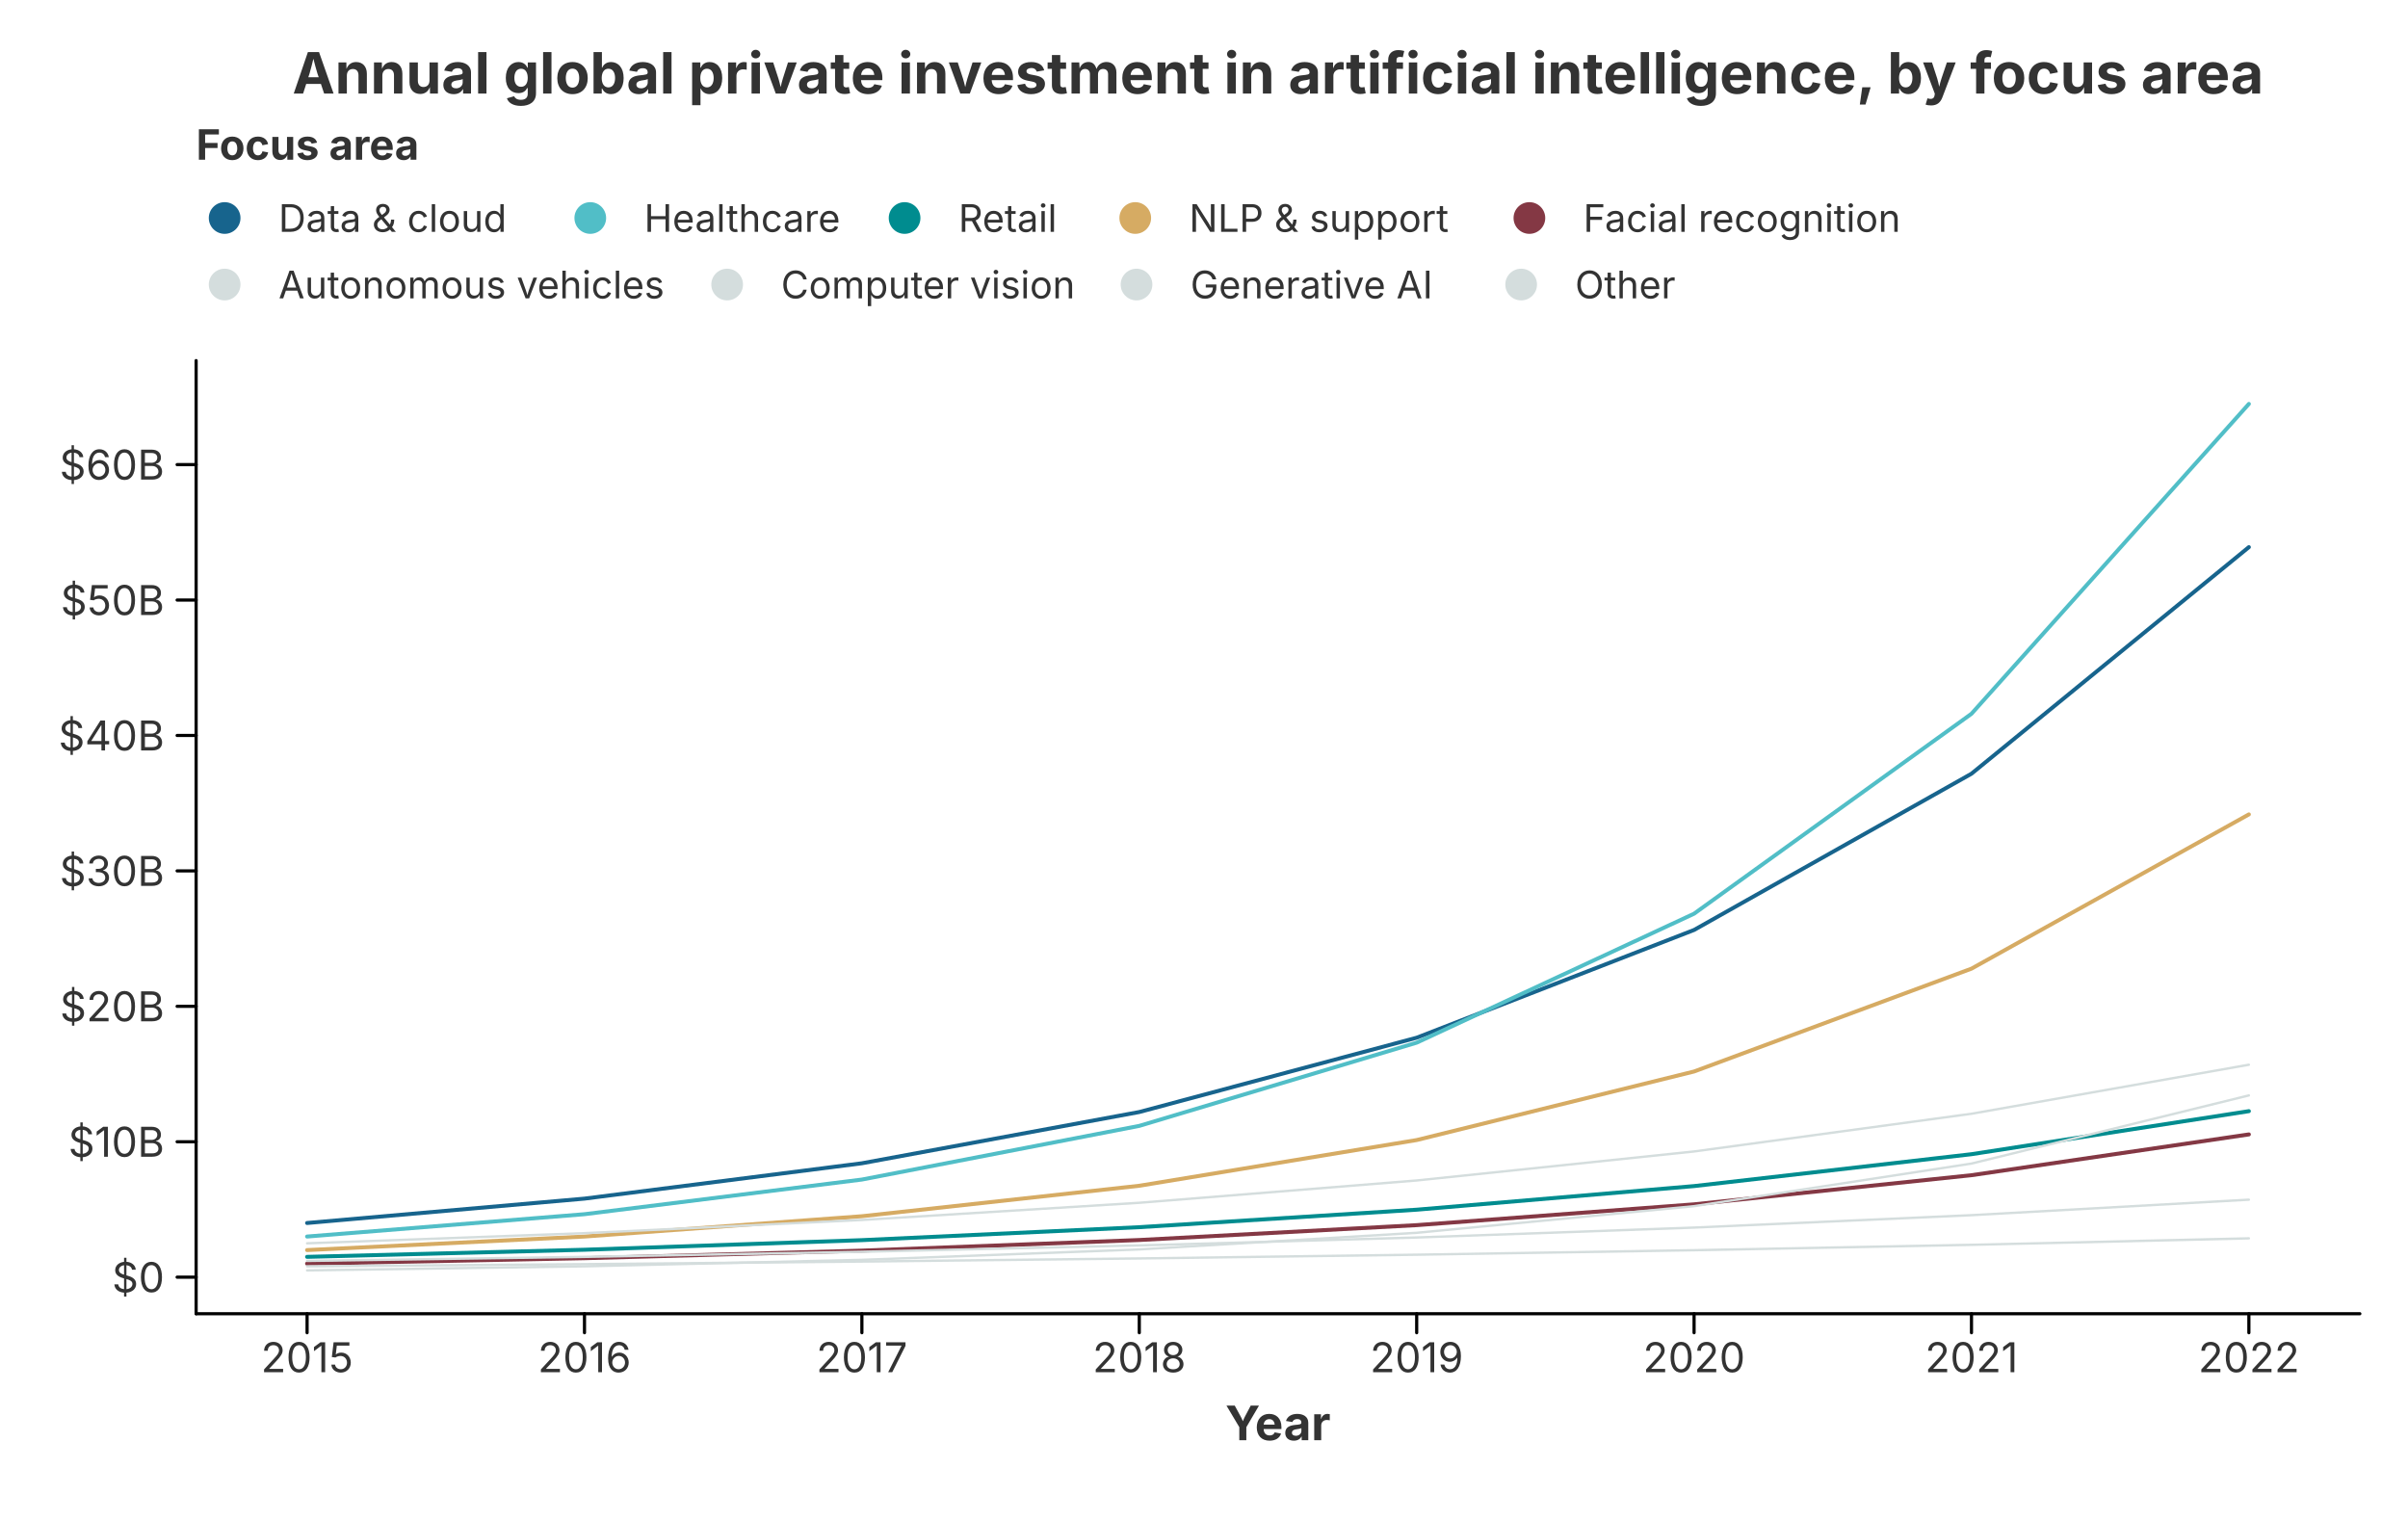
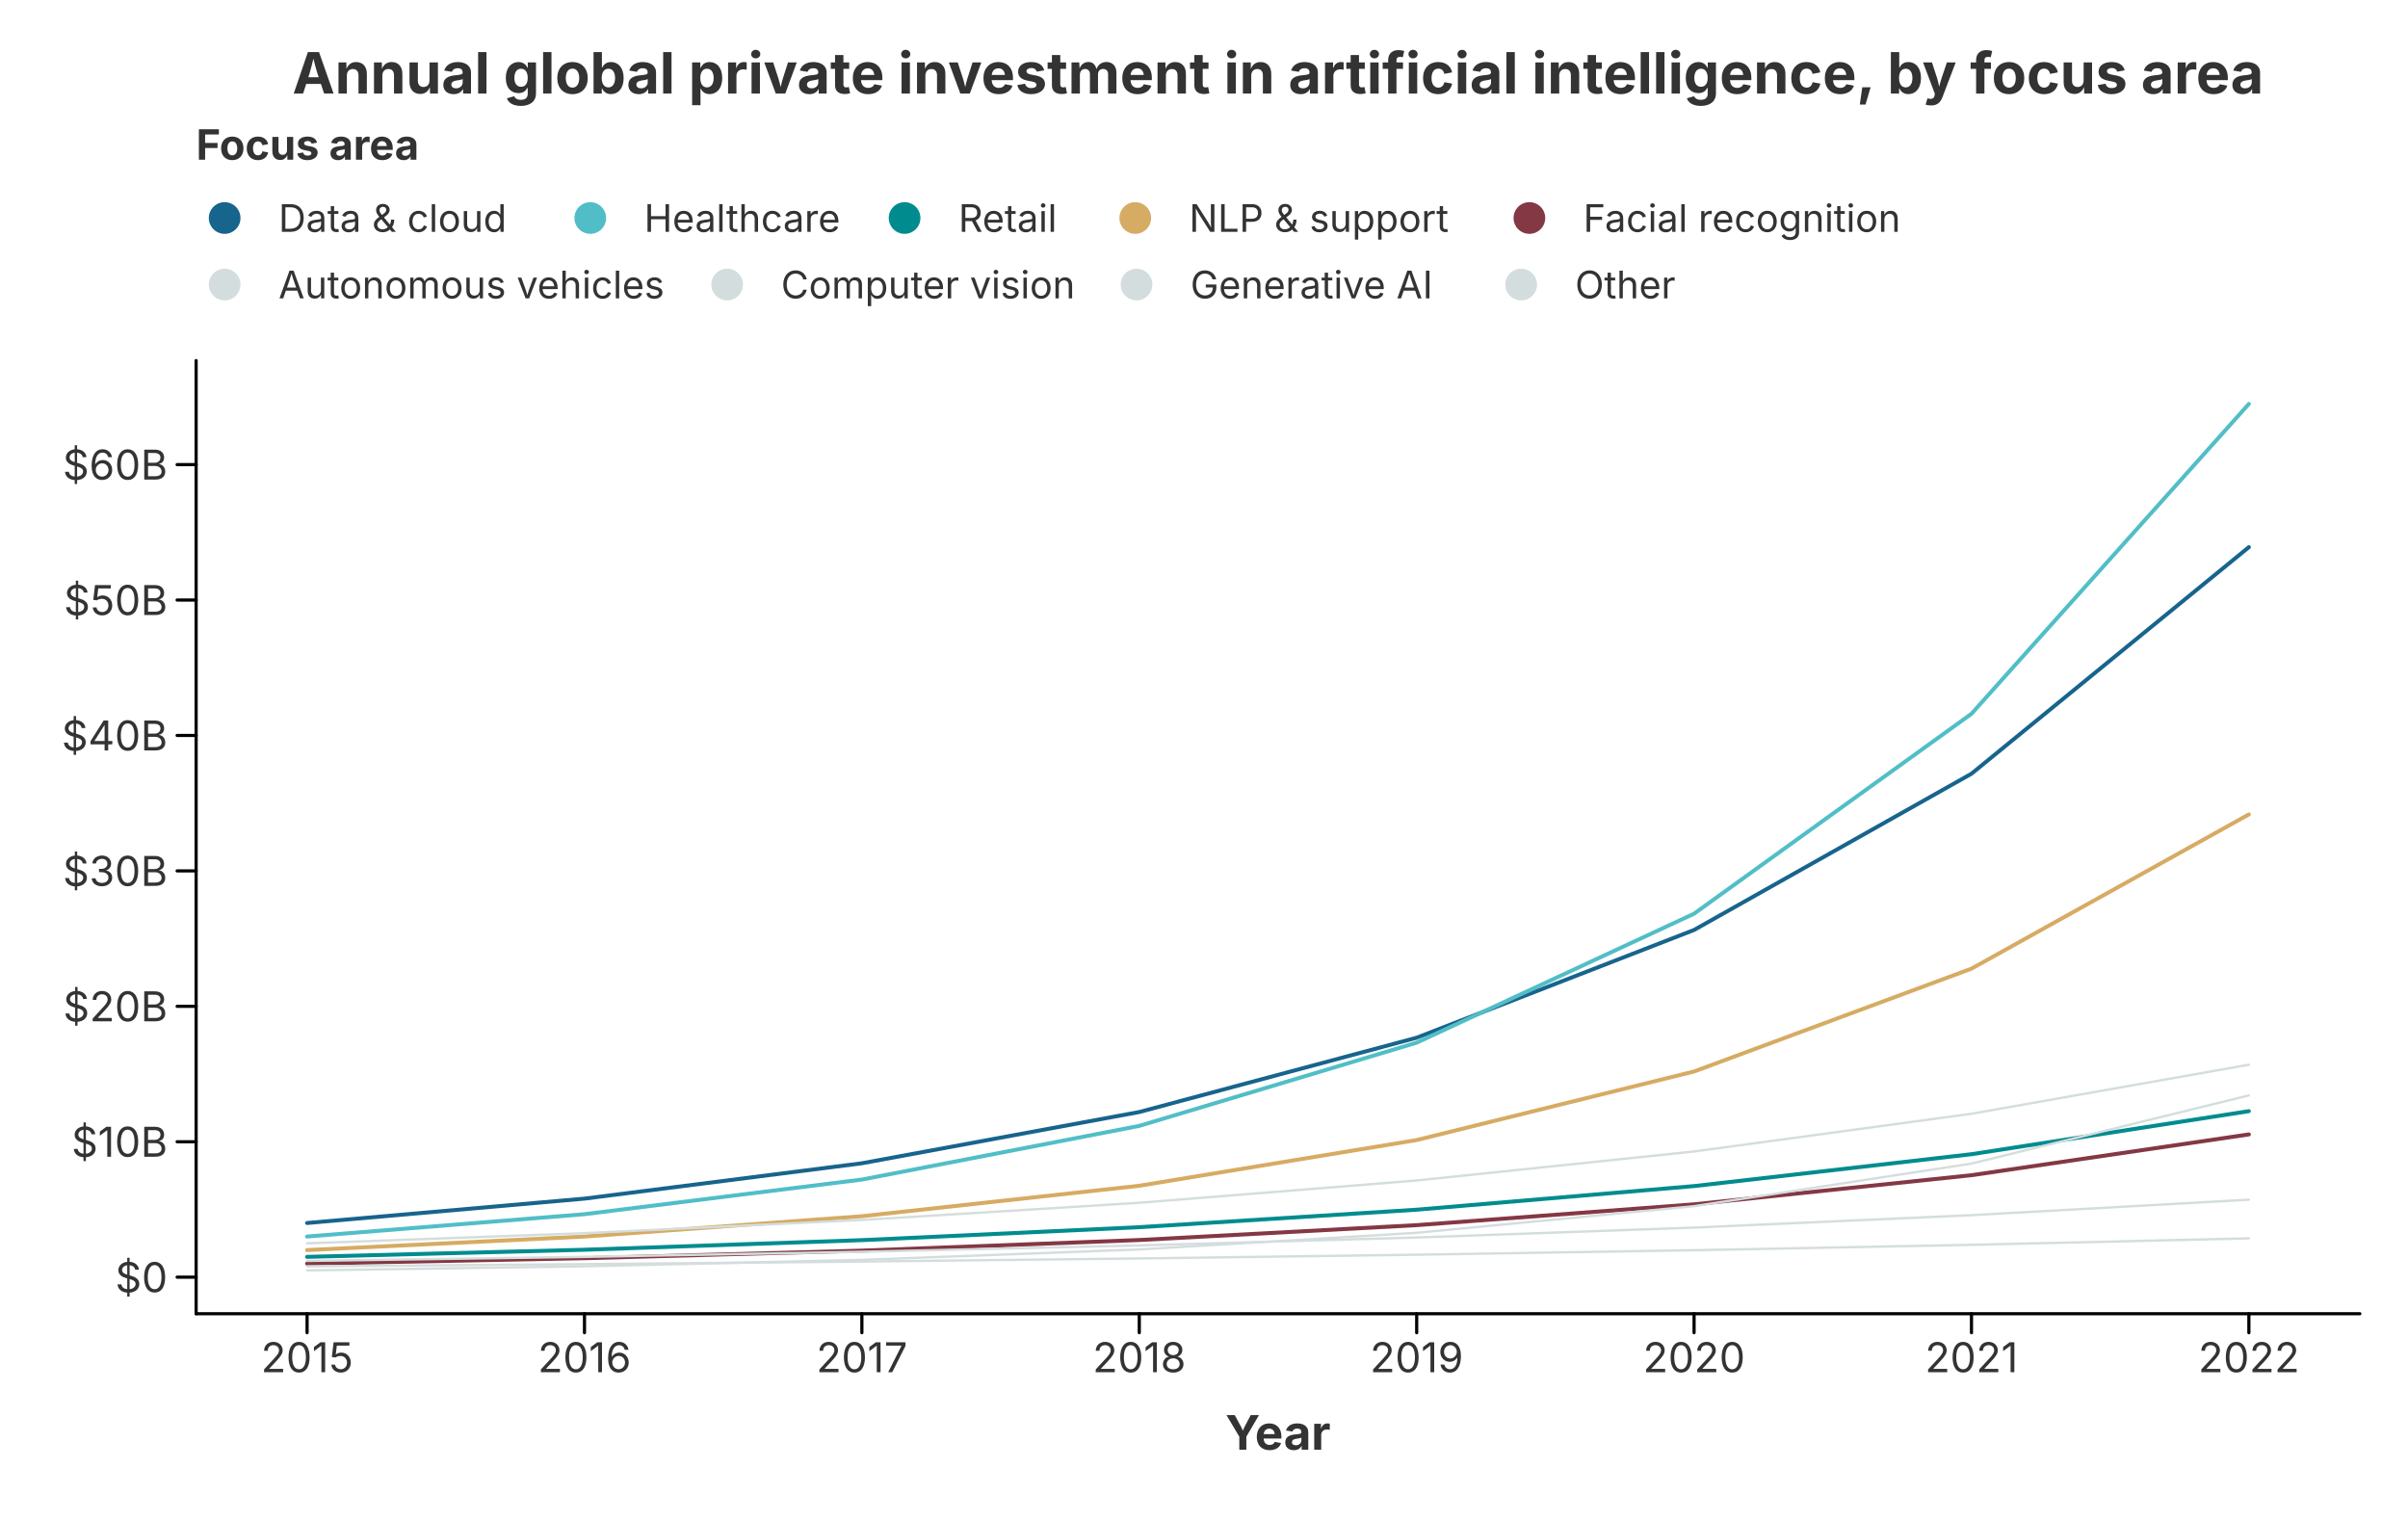
<svg xmlns="http://www.w3.org/2000/svg" width="760" height="480" viewBox="0 0 760 480">
  <rect x="0.000" y="0.000" width="760.000" height="480.000" fill="rgba(255,255,255,1.000)" stroke="none" stroke-width="0.000" fill-opacity="1.000" stroke-opacity="1.000" />
  <text x="403.350" y="22.800" font-size="18.0" font-family="Inter, -apple-system, BlinkMacSystemFont, 'Segoe UI', Roboto, Helvetica, Arial, 'PingFang SC', 'Microsoft YaHei', Ubuntu, Cantarell, 'Noto Sans', sans-serif" fill="rgba(51,51,51,1.000)" fill-opacity="1.000" text-anchor="middle" font-weight="bold" font-style="normal" dominant-baseline="middle" transform="rotate(0 403.350 22.800)">Annual global private investment in artificial intelligence, by focus area</text>
  <defs>
    <clipPath id="plot-clip-area-0">
      <rect x="61.900" y="113.800" width="682.900" height="300.800" />
    </clipPath>
  </defs>
  <g clip-path="url(#plot-clip-area-0)">
    <path d="M 96.921 385.969 L 184.472 378.276 L 272.023 367.121 L 359.574 350.946 L 447.126 327.493 L 534.677 293.486 L 622.228 244.176 L 709.779 172.677" fill="none" stroke="rgba(23,100,141,1.000)" stroke-width="1.250" stroke-opacity="1.000" stroke-linejoin="round" stroke-linecap="round" />
    <path d="M 96.921 390.243 L 184.472 383.191 L 272.023 372.260 L 359.574 355.318 L 447.126 329.058 L 534.677 288.354 L 622.228 225.263 L 709.779 127.473" fill="none" stroke="rgba(81,190,199,1.000)" stroke-width="1.250" stroke-opacity="1.000" stroke-linejoin="round" stroke-linecap="round" />
    <path d="M 96.921 396.653 L 184.472 394.410 L 272.023 391.380 L 359.574 387.291 L 447.126 381.771 L 534.677 374.318 L 622.228 364.257 L 709.779 350.674" fill="none" stroke="rgba(0,140,143,1.000)" stroke-width="1.250" stroke-opacity="1.000" stroke-linejoin="round" stroke-linecap="round" />
    <path d="M 96.921 394.516 L 184.472 390.243 L 272.023 383.832 L 359.574 374.216 L 447.126 359.791 L 534.677 338.155 L 622.228 305.700 L 709.779 257.018" fill="none" stroke="rgba(214,171,99,1.000)" stroke-width="1.250" stroke-opacity="1.000" stroke-linejoin="round" stroke-linecap="round" />
    <path d="M 96.921 398.790 L 184.472 397.081 L 272.023 394.687 L 359.574 391.337 L 447.126 386.646 L 534.677 380.078 L 622.228 370.884 L 709.779 358.012" fill="none" stroke="rgba(132,56,68,1.000)" stroke-width="1.250" stroke-opacity="1.000" stroke-linejoin="round" stroke-linecap="round" />
    <path d="M 96.921 392.380 L 184.472 389.174 L 272.023 385.007 L 359.574 379.590 L 447.126 372.548 L 534.677 363.393 L 622.228 351.491 L 709.779 336.019" fill="none" stroke="rgba(212,221,221,1.000)" stroke-width="0.750" stroke-opacity="1.000" stroke-linejoin="round" stroke-linecap="round" />
    <path d="M 96.921 397.936 L 184.472 396.653 L 272.023 395.051 L 359.574 393.047 L 447.126 390.543 L 534.677 387.413 L 622.228 383.500 L 709.779 378.609" fill="none" stroke="rgba(212,221,221,1.000)" stroke-width="0.750" stroke-opacity="1.000" stroke-linejoin="round" stroke-linecap="round" />
    <path d="M 96.921 400.927 L 184.472 399.645 L 272.023 397.594 L 359.574 394.311 L 447.126 389.060 L 534.677 380.657 L 622.228 367.212 L 709.779 345.701" fill="none" stroke="rgba(212,221,221,1.000)" stroke-width="0.750" stroke-opacity="1.000" stroke-linejoin="round" stroke-linecap="round" />
    <path d="M 96.921 399.645 L 184.472 398.961 L 272.023 398.141 L 359.574 397.156 L 447.126 395.974 L 534.677 394.556 L 622.228 392.855 L 709.779 390.813" fill="none" stroke="rgba(212,221,221,1.000)" stroke-width="0.750" stroke-opacity="1.000" stroke-linejoin="round" stroke-linecap="round" />
  </g>
  <path d="M 61.900 414.600 L 744.800 414.600" fill="none" stroke="rgba(0,0,0,1.000)" stroke-width="1.000" stroke-opacity="1.000" stroke-linejoin="round" stroke-linecap="round" />
  <path d="M 96.921 414.600 L 96.921 420.600" fill="none" stroke="rgba(0,0,0,1.000)" stroke-width="1.000" stroke-opacity="1.000" stroke-linejoin="round" stroke-linecap="round" />
  <text x="96.921" y="423.600" font-size="13.0" font-family="Inter, -apple-system, BlinkMacSystemFont, 'Segoe UI', Roboto, Helvetica, Arial, 'PingFang SC', 'Microsoft YaHei', Ubuntu, Cantarell, 'Noto Sans', sans-serif" fill="rgba(51,51,51,1.000)" fill-opacity="1.000" text-anchor="middle" font-weight="normal" font-style="normal" dominant-baseline="hanging" transform="rotate(0 96.921 423.600)">2015</text>
  <path d="M 184.472 414.600 L 184.472 420.600" fill="none" stroke="rgba(0,0,0,1.000)" stroke-width="1.000" stroke-opacity="1.000" stroke-linejoin="round" stroke-linecap="round" />
  <text x="184.472" y="423.600" font-size="13.0" font-family="Inter, -apple-system, BlinkMacSystemFont, 'Segoe UI', Roboto, Helvetica, Arial, 'PingFang SC', 'Microsoft YaHei', Ubuntu, Cantarell, 'Noto Sans', sans-serif" fill="rgba(51,51,51,1.000)" fill-opacity="1.000" text-anchor="middle" font-weight="normal" font-style="normal" dominant-baseline="hanging" transform="rotate(0 184.472 423.600)">2016</text>
  <path d="M 272.023 414.600 L 272.023 420.600" fill="none" stroke="rgba(0,0,0,1.000)" stroke-width="1.000" stroke-opacity="1.000" stroke-linejoin="round" stroke-linecap="round" />
  <text x="272.023" y="423.600" font-size="13.0" font-family="Inter, -apple-system, BlinkMacSystemFont, 'Segoe UI', Roboto, Helvetica, Arial, 'PingFang SC', 'Microsoft YaHei', Ubuntu, Cantarell, 'Noto Sans', sans-serif" fill="rgba(51,51,51,1.000)" fill-opacity="1.000" text-anchor="middle" font-weight="normal" font-style="normal" dominant-baseline="hanging" transform="rotate(0 272.023 423.600)">2017</text>
  <path d="M 359.574 414.600 L 359.574 420.600" fill="none" stroke="rgba(0,0,0,1.000)" stroke-width="1.000" stroke-opacity="1.000" stroke-linejoin="round" stroke-linecap="round" />
  <text x="359.574" y="423.600" font-size="13.0" font-family="Inter, -apple-system, BlinkMacSystemFont, 'Segoe UI', Roboto, Helvetica, Arial, 'PingFang SC', 'Microsoft YaHei', Ubuntu, Cantarell, 'Noto Sans', sans-serif" fill="rgba(51,51,51,1.000)" fill-opacity="1.000" text-anchor="middle" font-weight="normal" font-style="normal" dominant-baseline="hanging" transform="rotate(0 359.574 423.600)">2018</text>
  <path d="M 447.126 414.600 L 447.126 420.600" fill="none" stroke="rgba(0,0,0,1.000)" stroke-width="1.000" stroke-opacity="1.000" stroke-linejoin="round" stroke-linecap="round" />
  <text x="447.126" y="423.600" font-size="13.0" font-family="Inter, -apple-system, BlinkMacSystemFont, 'Segoe UI', Roboto, Helvetica, Arial, 'PingFang SC', 'Microsoft YaHei', Ubuntu, Cantarell, 'Noto Sans', sans-serif" fill="rgba(51,51,51,1.000)" fill-opacity="1.000" text-anchor="middle" font-weight="normal" font-style="normal" dominant-baseline="hanging" transform="rotate(0 447.126 423.600)">2019</text>
  <path d="M 534.677 414.600 L 534.677 420.600" fill="none" stroke="rgba(0,0,0,1.000)" stroke-width="1.000" stroke-opacity="1.000" stroke-linejoin="round" stroke-linecap="round" />
  <text x="534.677" y="423.600" font-size="13.0" font-family="Inter, -apple-system, BlinkMacSystemFont, 'Segoe UI', Roboto, Helvetica, Arial, 'PingFang SC', 'Microsoft YaHei', Ubuntu, Cantarell, 'Noto Sans', sans-serif" fill="rgba(51,51,51,1.000)" fill-opacity="1.000" text-anchor="middle" font-weight="normal" font-style="normal" dominant-baseline="hanging" transform="rotate(0 534.677 423.600)">2020</text>
  <path d="M 622.228 414.600 L 622.228 420.600" fill="none" stroke="rgba(0,0,0,1.000)" stroke-width="1.000" stroke-opacity="1.000" stroke-linejoin="round" stroke-linecap="round" />
  <text x="622.228" y="423.600" font-size="13.0" font-family="Inter, -apple-system, BlinkMacSystemFont, 'Segoe UI', Roboto, Helvetica, Arial, 'PingFang SC', 'Microsoft YaHei', Ubuntu, Cantarell, 'Noto Sans', sans-serif" fill="rgba(51,51,51,1.000)" fill-opacity="1.000" text-anchor="middle" font-weight="normal" font-style="normal" dominant-baseline="hanging" transform="rotate(0 622.228 423.600)">2021</text>
  <path d="M 709.779 414.600 L 709.779 420.600" fill="none" stroke="rgba(0,0,0,1.000)" stroke-width="1.000" stroke-opacity="1.000" stroke-linejoin="round" stroke-linecap="round" />
  <text x="709.779" y="423.600" font-size="13.0" font-family="Inter, -apple-system, BlinkMacSystemFont, 'Segoe UI', Roboto, Helvetica, Arial, 'PingFang SC', 'Microsoft YaHei', Ubuntu, Cantarell, 'Noto Sans', sans-serif" fill="rgba(51,51,51,1.000)" fill-opacity="1.000" text-anchor="middle" font-weight="normal" font-style="normal" dominant-baseline="hanging" transform="rotate(0 709.779 423.600)">2022</text>
-   <text x="403.350" y="443.600" font-size="15.0" font-family="Inter, -apple-system, BlinkMacSystemFont, 'Segoe UI', Roboto, Helvetica, Arial, 'PingFang SC', 'Microsoft YaHei', Ubuntu, Cantarell, 'Noto Sans', sans-serif" fill="rgba(51,51,51,1.000)" fill-opacity="1.000" text-anchor="middle" font-weight="bold" font-style="normal" dominant-baseline="hanging" transform="rotate(0 403.350 443.600)">Year</text>
+   <text x="403.350" y="446.600" font-size="15.0" font-family="Inter, -apple-system, BlinkMacSystemFont, 'Segoe UI', Roboto, Helvetica, Arial, 'PingFang SC', 'Microsoft YaHei', Ubuntu, Cantarell, 'Noto Sans', sans-serif" fill="rgba(51,51,51,1.000)" fill-opacity="1.000" text-anchor="middle" font-weight="bold" font-style="normal" dominant-baseline="hanging" transform="rotate(0 403.350 446.600)">Year</text>
  <path d="M 61.900 113.800 L 61.900 414.600" fill="none" stroke="rgba(0,0,0,1.000)" stroke-width="1.000" stroke-opacity="1.000" stroke-linejoin="round" stroke-linecap="round" />
  <path d="M 61.900 403.064 L 55.900 403.064" fill="none" stroke="rgba(0,0,0,1.000)" stroke-width="1.000" stroke-opacity="1.000" stroke-linejoin="round" stroke-linecap="round" />
-   <text x="51.900" y="403.064" font-size="13.0" font-family="Inter, -apple-system, BlinkMacSystemFont, 'Segoe UI', Roboto, Helvetica, Arial, 'PingFang SC', 'Microsoft YaHei', Ubuntu, Cantarell, 'Noto Sans', sans-serif" fill="rgba(51,51,51,1.000)" fill-opacity="1.000" text-anchor="end" font-weight="normal" font-style="normal" dominant-baseline="central" transform="rotate(0 51.900 403.064)">$0</text>
+   <text x="52.900" y="403.064" font-size="13.0" font-family="Inter, -apple-system, BlinkMacSystemFont, 'Segoe UI', Roboto, Helvetica, Arial, 'PingFang SC', 'Microsoft YaHei', Ubuntu, Cantarell, 'Noto Sans', sans-serif" fill="rgba(51,51,51,1.000)" fill-opacity="1.000" text-anchor="end" font-weight="normal" font-style="normal" dominant-baseline="central" transform="rotate(0 52.900 403.064)">$0</text>
  <path d="M 61.900 360.325 L 55.900 360.325" fill="none" stroke="rgba(0,0,0,1.000)" stroke-width="1.000" stroke-opacity="1.000" stroke-linejoin="round" stroke-linecap="round" />
-   <text x="51.900" y="360.325" font-size="13.0" font-family="Inter, -apple-system, BlinkMacSystemFont, 'Segoe UI', Roboto, Helvetica, Arial, 'PingFang SC', 'Microsoft YaHei', Ubuntu, Cantarell, 'Noto Sans', sans-serif" fill="rgba(51,51,51,1.000)" fill-opacity="1.000" text-anchor="end" font-weight="normal" font-style="normal" dominant-baseline="central" transform="rotate(0 51.900 360.325)">$10B</text>
+   <text x="52.900" y="360.325" font-size="13.0" font-family="Inter, -apple-system, BlinkMacSystemFont, 'Segoe UI', Roboto, Helvetica, Arial, 'PingFang SC', 'Microsoft YaHei', Ubuntu, Cantarell, 'Noto Sans', sans-serif" fill="rgba(51,51,51,1.000)" fill-opacity="1.000" text-anchor="end" font-weight="normal" font-style="normal" dominant-baseline="central" transform="rotate(0 52.900 360.325)">$10B</text>
  <path d="M 61.900 317.587 L 55.900 317.587" fill="none" stroke="rgba(0,0,0,1.000)" stroke-width="1.000" stroke-opacity="1.000" stroke-linejoin="round" stroke-linecap="round" />
-   <text x="51.900" y="317.587" font-size="13.0" font-family="Inter, -apple-system, BlinkMacSystemFont, 'Segoe UI', Roboto, Helvetica, Arial, 'PingFang SC', 'Microsoft YaHei', Ubuntu, Cantarell, 'Noto Sans', sans-serif" fill="rgba(51,51,51,1.000)" fill-opacity="1.000" text-anchor="end" font-weight="normal" font-style="normal" dominant-baseline="central" transform="rotate(0 51.900 317.587)">$20B</text>
+   <text x="52.900" y="317.587" font-size="13.0" font-family="Inter, -apple-system, BlinkMacSystemFont, 'Segoe UI', Roboto, Helvetica, Arial, 'PingFang SC', 'Microsoft YaHei', Ubuntu, Cantarell, 'Noto Sans', sans-serif" fill="rgba(51,51,51,1.000)" fill-opacity="1.000" text-anchor="end" font-weight="normal" font-style="normal" dominant-baseline="central" transform="rotate(0 52.900 317.587)">$20B</text>
  <path d="M 61.900 274.848 L 55.900 274.848" fill="none" stroke="rgba(0,0,0,1.000)" stroke-width="1.000" stroke-opacity="1.000" stroke-linejoin="round" stroke-linecap="round" />
-   <text x="51.900" y="274.848" font-size="13.0" font-family="Inter, -apple-system, BlinkMacSystemFont, 'Segoe UI', Roboto, Helvetica, Arial, 'PingFang SC', 'Microsoft YaHei', Ubuntu, Cantarell, 'Noto Sans', sans-serif" fill="rgba(51,51,51,1.000)" fill-opacity="1.000" text-anchor="end" font-weight="normal" font-style="normal" dominant-baseline="central" transform="rotate(0 51.900 274.848)">$30B</text>
+   <text x="52.900" y="274.848" font-size="13.0" font-family="Inter, -apple-system, BlinkMacSystemFont, 'Segoe UI', Roboto, Helvetica, Arial, 'PingFang SC', 'Microsoft YaHei', Ubuntu, Cantarell, 'Noto Sans', sans-serif" fill="rgba(51,51,51,1.000)" fill-opacity="1.000" text-anchor="end" font-weight="normal" font-style="normal" dominant-baseline="central" transform="rotate(0 52.900 274.848)">$30B</text>
  <path d="M 61.900 232.109 L 55.900 232.109" fill="none" stroke="rgba(0,0,0,1.000)" stroke-width="1.000" stroke-opacity="1.000" stroke-linejoin="round" stroke-linecap="round" />
-   <text x="51.900" y="232.109" font-size="13.0" font-family="Inter, -apple-system, BlinkMacSystemFont, 'Segoe UI', Roboto, Helvetica, Arial, 'PingFang SC', 'Microsoft YaHei', Ubuntu, Cantarell, 'Noto Sans', sans-serif" fill="rgba(51,51,51,1.000)" fill-opacity="1.000" text-anchor="end" font-weight="normal" font-style="normal" dominant-baseline="central" transform="rotate(0 51.900 232.109)">$40B</text>
+   <text x="52.900" y="232.109" font-size="13.0" font-family="Inter, -apple-system, BlinkMacSystemFont, 'Segoe UI', Roboto, Helvetica, Arial, 'PingFang SC', 'Microsoft YaHei', Ubuntu, Cantarell, 'Noto Sans', sans-serif" fill="rgba(51,51,51,1.000)" fill-opacity="1.000" text-anchor="end" font-weight="normal" font-style="normal" dominant-baseline="central" transform="rotate(0 52.900 232.109)">$40B</text>
  <path d="M 61.900 189.370 L 55.900 189.370" fill="none" stroke="rgba(0,0,0,1.000)" stroke-width="1.000" stroke-opacity="1.000" stroke-linejoin="round" stroke-linecap="round" />
-   <text x="51.900" y="189.370" font-size="13.0" font-family="Inter, -apple-system, BlinkMacSystemFont, 'Segoe UI', Roboto, Helvetica, Arial, 'PingFang SC', 'Microsoft YaHei', Ubuntu, Cantarell, 'Noto Sans', sans-serif" fill="rgba(51,51,51,1.000)" fill-opacity="1.000" text-anchor="end" font-weight="normal" font-style="normal" dominant-baseline="central" transform="rotate(0 51.900 189.370)">$50B</text>
+   <text x="52.900" y="189.370" font-size="13.0" font-family="Inter, -apple-system, BlinkMacSystemFont, 'Segoe UI', Roboto, Helvetica, Arial, 'PingFang SC', 'Microsoft YaHei', Ubuntu, Cantarell, 'Noto Sans', sans-serif" fill="rgba(51,51,51,1.000)" fill-opacity="1.000" text-anchor="end" font-weight="normal" font-style="normal" dominant-baseline="central" transform="rotate(0 52.900 189.370)">$50B</text>
  <path d="M 61.900 146.631 L 55.900 146.631" fill="none" stroke="rgba(0,0,0,1.000)" stroke-width="1.000" stroke-opacity="1.000" stroke-linejoin="round" stroke-linecap="round" />
-   <text x="51.900" y="146.631" font-size="13.0" font-family="Inter, -apple-system, BlinkMacSystemFont, 'Segoe UI', Roboto, Helvetica, Arial, 'PingFang SC', 'Microsoft YaHei', Ubuntu, Cantarell, 'Noto Sans', sans-serif" fill="rgba(51,51,51,1.000)" fill-opacity="1.000" text-anchor="end" font-weight="normal" font-style="normal" dominant-baseline="central" transform="rotate(0 51.900 146.631)">$60B</text>
+   <text x="52.900" y="146.631" font-size="13.0" font-family="Inter, -apple-system, BlinkMacSystemFont, 'Segoe UI', Roboto, Helvetica, Arial, 'PingFang SC', 'Microsoft YaHei', Ubuntu, Cantarell, 'Noto Sans', sans-serif" fill="rgba(51,51,51,1.000)" fill-opacity="1.000" text-anchor="end" font-weight="normal" font-style="normal" dominant-baseline="central" transform="rotate(0 52.900 146.631)">$60B</text>
  <defs>
    <clipPath id="plot-clip-area-1">
      <rect x="0.000" y="0.000" width="760.000" height="113.800" />
    </clipPath>
  </defs>
  <g clip-path="url(#plot-clip-area-1)">
    <text x="61.900" y="45.600" font-size="13.2" font-family="Inter, -apple-system, BlinkMacSystemFont, 'Segoe UI', Roboto, Helvetica, Arial, 'PingFang SC', 'Microsoft YaHei', Ubuntu, Cantarell, 'Noto Sans', sans-serif" fill="rgba(51,51,51,1.000)" fill-opacity="1.000" text-anchor="start" font-weight="bold" font-style="normal" dominant-baseline="central" transform="rotate(0 61.900 45.600)">Focus area</text>
    <circle cx="70.900" cy="68.800" r="5.000" fill="rgba(23,100,141,1.000)" stroke="none" stroke-width="0.000" fill-opacity="1.000" stroke-opacity="1.000" />
    <text x="87.900" y="68.800" font-size="12.0" font-family="Inter, -apple-system, BlinkMacSystemFont, 'Segoe UI', Roboto, Helvetica, Arial, 'PingFang SC', 'Microsoft YaHei', Ubuntu, Cantarell, 'Noto Sans', sans-serif" fill="rgba(51,51,51,1.000)" fill-opacity="1.000" text-anchor="start" font-weight="normal" font-style="normal" dominant-baseline="central" transform="rotate(0 87.900 68.800)">Data &amp; cloud</text>
    <circle cx="186.300" cy="68.800" r="5.000" fill="rgba(81,190,199,1.000)" stroke="none" stroke-width="0.000" fill-opacity="1.000" stroke-opacity="1.000" />
    <text x="203.300" y="68.800" font-size="12.0" font-family="Inter, -apple-system, BlinkMacSystemFont, 'Segoe UI', Roboto, Helvetica, Arial, 'PingFang SC', 'Microsoft YaHei', Ubuntu, Cantarell, 'Noto Sans', sans-serif" fill="rgba(51,51,51,1.000)" fill-opacity="1.000" text-anchor="start" font-weight="normal" font-style="normal" dominant-baseline="central" transform="rotate(0 203.300 68.800)">Healthcare</text>
    <circle cx="285.500" cy="68.800" r="5.000" fill="rgba(0,140,143,1.000)" stroke="none" stroke-width="0.000" fill-opacity="1.000" stroke-opacity="1.000" />
    <text x="302.500" y="68.800" font-size="12.0" font-family="Inter, -apple-system, BlinkMacSystemFont, 'Segoe UI', Roboto, Helvetica, Arial, 'PingFang SC', 'Microsoft YaHei', Ubuntu, Cantarell, 'Noto Sans', sans-serif" fill="rgba(51,51,51,1.000)" fill-opacity="1.000" text-anchor="start" font-weight="normal" font-style="normal" dominant-baseline="central" transform="rotate(0 302.500 68.800)">Retail</text>
    <circle cx="358.300" cy="68.800" r="5.000" fill="rgba(214,171,99,1.000)" stroke="none" stroke-width="0.000" fill-opacity="1.000" stroke-opacity="1.000" />
    <text x="375.300" y="68.800" font-size="12.0" font-family="Inter, -apple-system, BlinkMacSystemFont, 'Segoe UI', Roboto, Helvetica, Arial, 'PingFang SC', 'Microsoft YaHei', Ubuntu, Cantarell, 'Noto Sans', sans-serif" fill="rgba(51,51,51,1.000)" fill-opacity="1.000" text-anchor="start" font-weight="normal" font-style="normal" dominant-baseline="central" transform="rotate(0 375.300 68.800)">NLP &amp; support</text>
    <circle cx="482.700" cy="68.800" r="5.000" fill="rgba(132,56,68,1.000)" stroke="none" stroke-width="0.000" fill-opacity="1.000" stroke-opacity="1.000" />
    <text x="499.700" y="68.800" font-size="12.0" font-family="Inter, -apple-system, BlinkMacSystemFont, 'Segoe UI', Roboto, Helvetica, Arial, 'PingFang SC', 'Microsoft YaHei', Ubuntu, Cantarell, 'Noto Sans', sans-serif" fill="rgba(51,51,51,1.000)" fill-opacity="1.000" text-anchor="start" font-weight="normal" font-style="normal" dominant-baseline="central" transform="rotate(0 499.700 68.800)">Facial recognition</text>
    <circle cx="70.900" cy="89.800" r="5.000" fill="rgba(212,221,221,1.000)" stroke="none" stroke-width="0.000" fill-opacity="1.000" stroke-opacity="1.000" />
    <text x="87.900" y="89.800" font-size="12.0" font-family="Inter, -apple-system, BlinkMacSystemFont, 'Segoe UI', Roboto, Helvetica, Arial, 'PingFang SC', 'Microsoft YaHei', Ubuntu, Cantarell, 'Noto Sans', sans-serif" fill="rgba(51,51,51,1.000)" fill-opacity="1.000" text-anchor="start" font-weight="normal" font-style="normal" dominant-baseline="central" transform="rotate(0 87.900 89.800)">Autonomous vehicles</text>
    <circle cx="229.500" cy="89.800" r="5.000" fill="rgba(212,221,221,1.000)" stroke="none" stroke-width="0.000" fill-opacity="1.000" stroke-opacity="1.000" />
    <text x="246.500" y="89.800" font-size="12.0" font-family="Inter, -apple-system, BlinkMacSystemFont, 'Segoe UI', Roboto, Helvetica, Arial, 'PingFang SC', 'Microsoft YaHei', Ubuntu, Cantarell, 'Noto Sans', sans-serif" fill="rgba(51,51,51,1.000)" fill-opacity="1.000" text-anchor="start" font-weight="normal" font-style="normal" dominant-baseline="central" transform="rotate(0 246.500 89.800)">Computer vision</text>
    <circle cx="358.700" cy="89.800" r="5.000" fill="rgba(212,221,221,1.000)" stroke="none" stroke-width="0.000" fill-opacity="1.000" stroke-opacity="1.000" />
    <text x="375.700" y="89.800" font-size="12.0" font-family="Inter, -apple-system, BlinkMacSystemFont, 'Segoe UI', Roboto, Helvetica, Arial, 'PingFang SC', 'Microsoft YaHei', Ubuntu, Cantarell, 'Noto Sans', sans-serif" fill="rgba(51,51,51,1.000)" fill-opacity="1.000" text-anchor="start" font-weight="normal" font-style="normal" dominant-baseline="central" transform="rotate(0 375.700 89.800)">Generative AI</text>
    <circle cx="480.100" cy="89.800" r="5.000" fill="rgba(212,221,221,1.000)" stroke="none" stroke-width="0.000" fill-opacity="1.000" stroke-opacity="1.000" />
    <text x="497.100" y="89.800" font-size="12.0" font-family="Inter, -apple-system, BlinkMacSystemFont, 'Segoe UI', Roboto, Helvetica, Arial, 'PingFang SC', 'Microsoft YaHei', Ubuntu, Cantarell, 'Noto Sans', sans-serif" fill="rgba(51,51,51,1.000)" fill-opacity="1.000" text-anchor="start" font-weight="normal" font-style="normal" dominant-baseline="central" transform="rotate(0 497.100 89.800)">Other</text>
  </g>
</svg>
